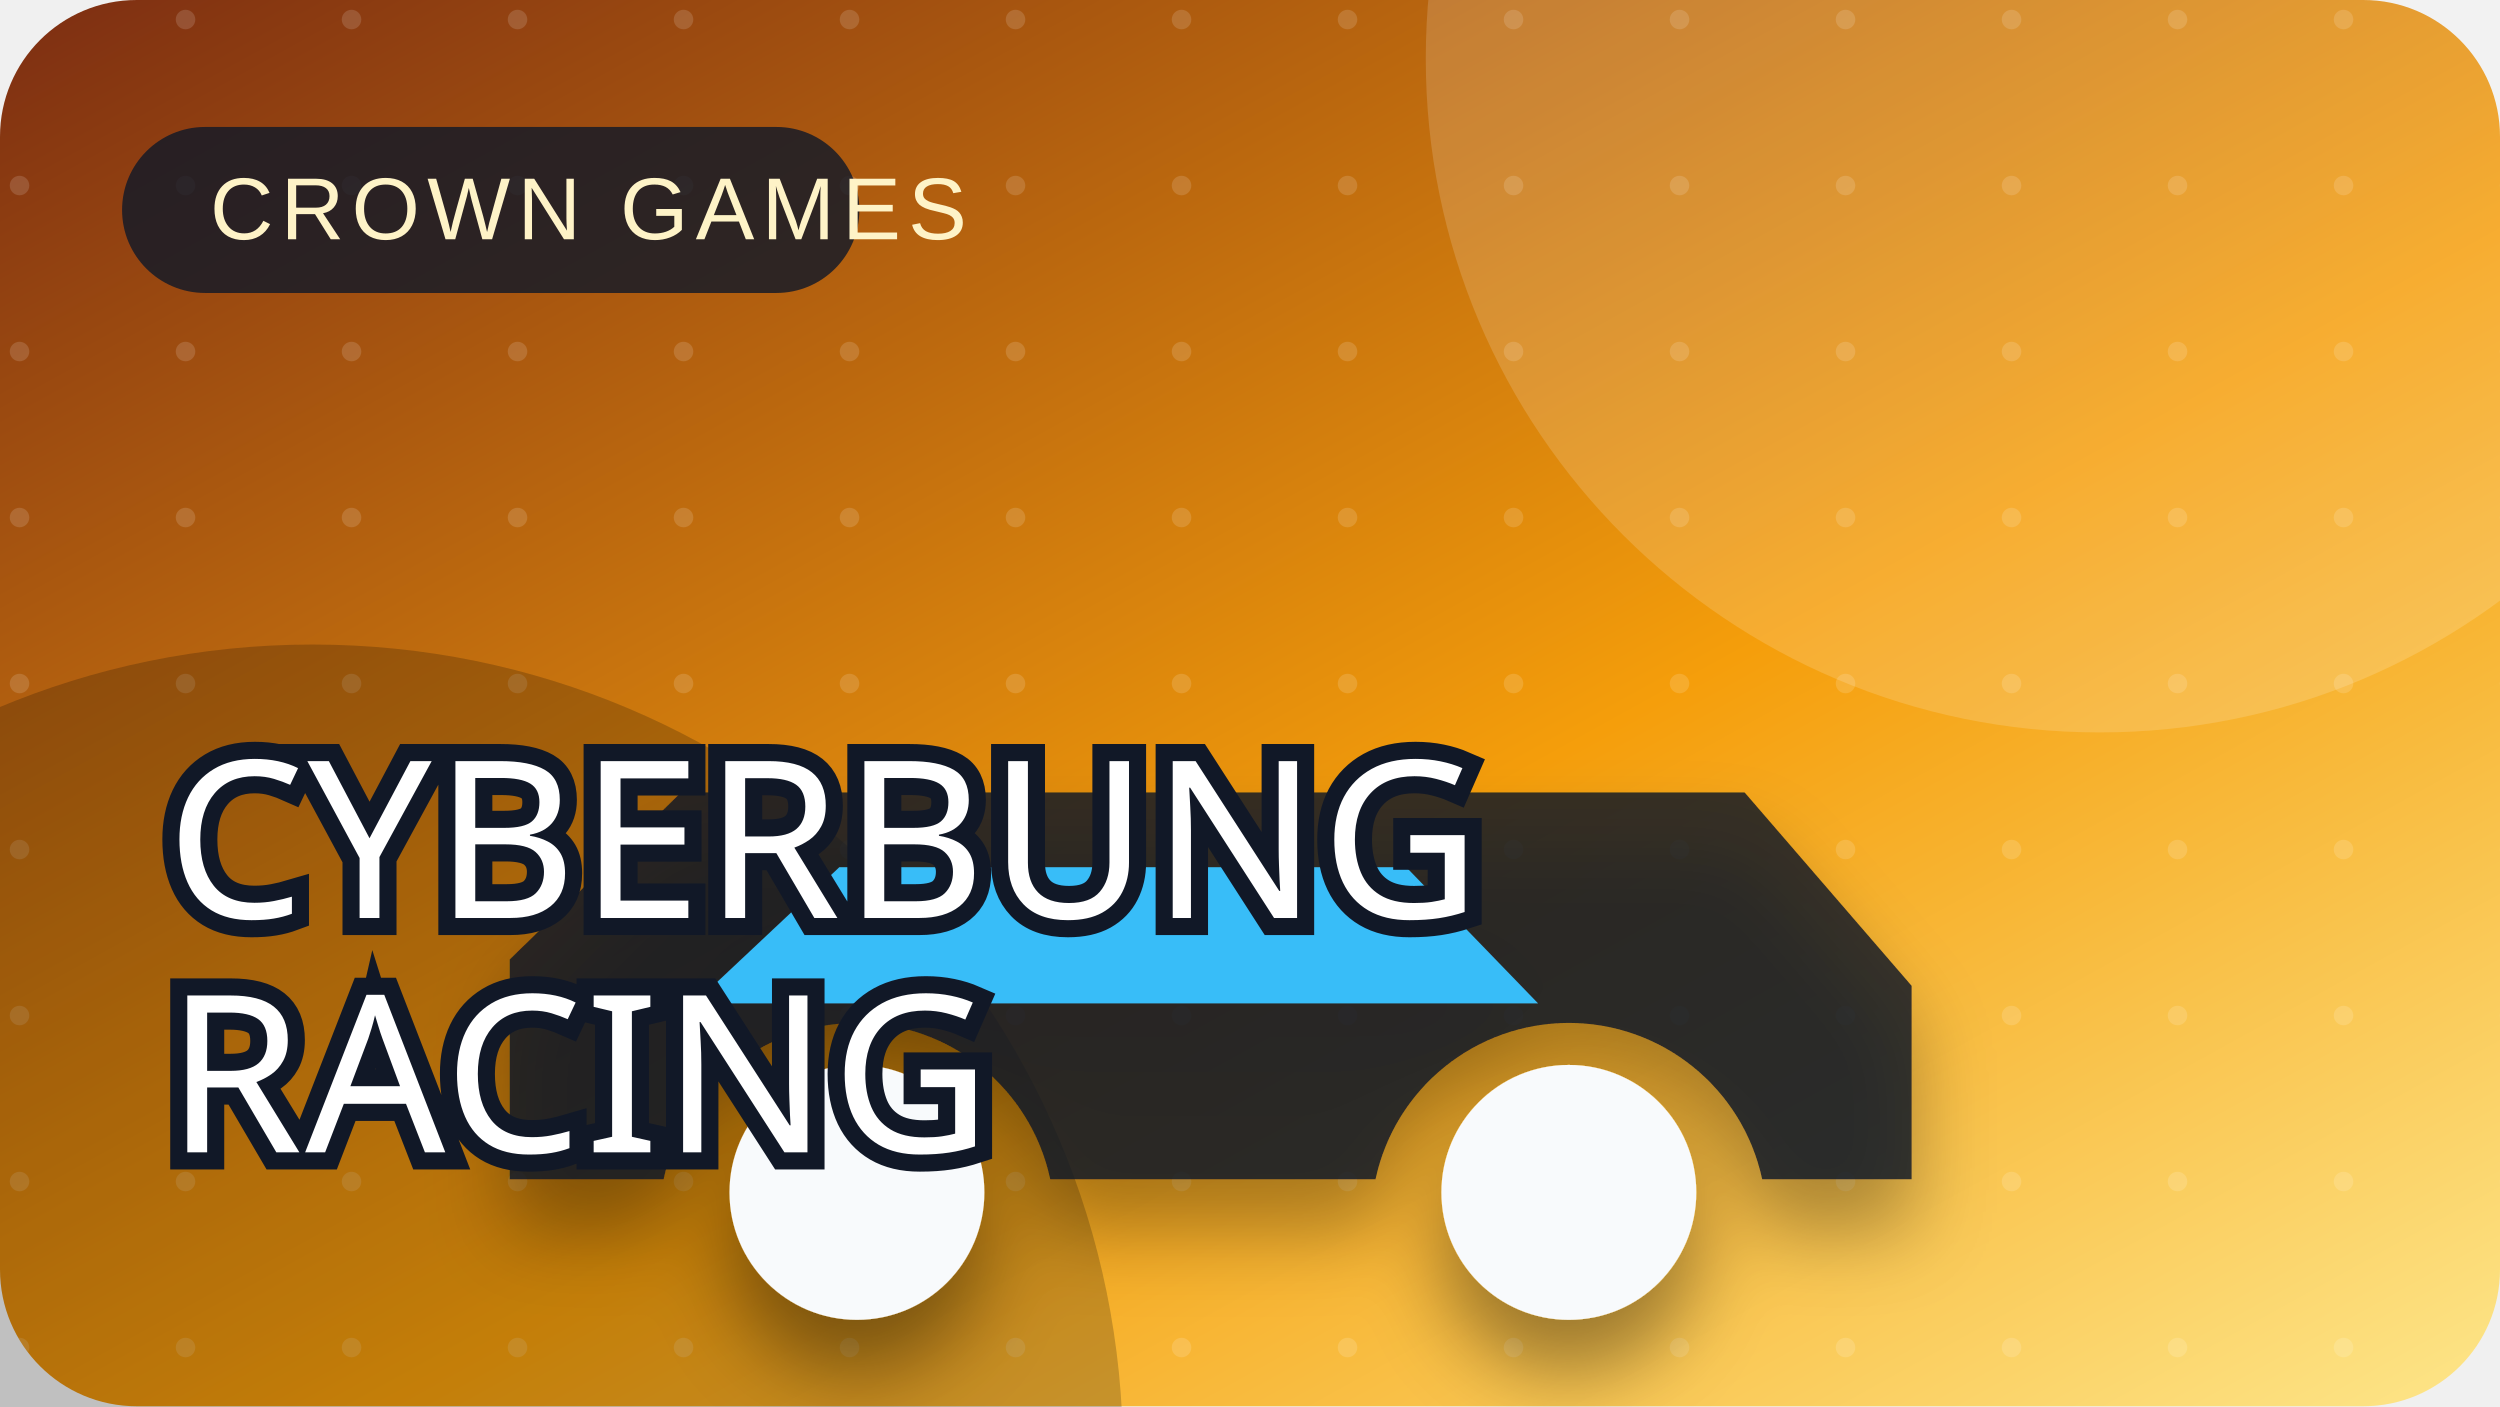
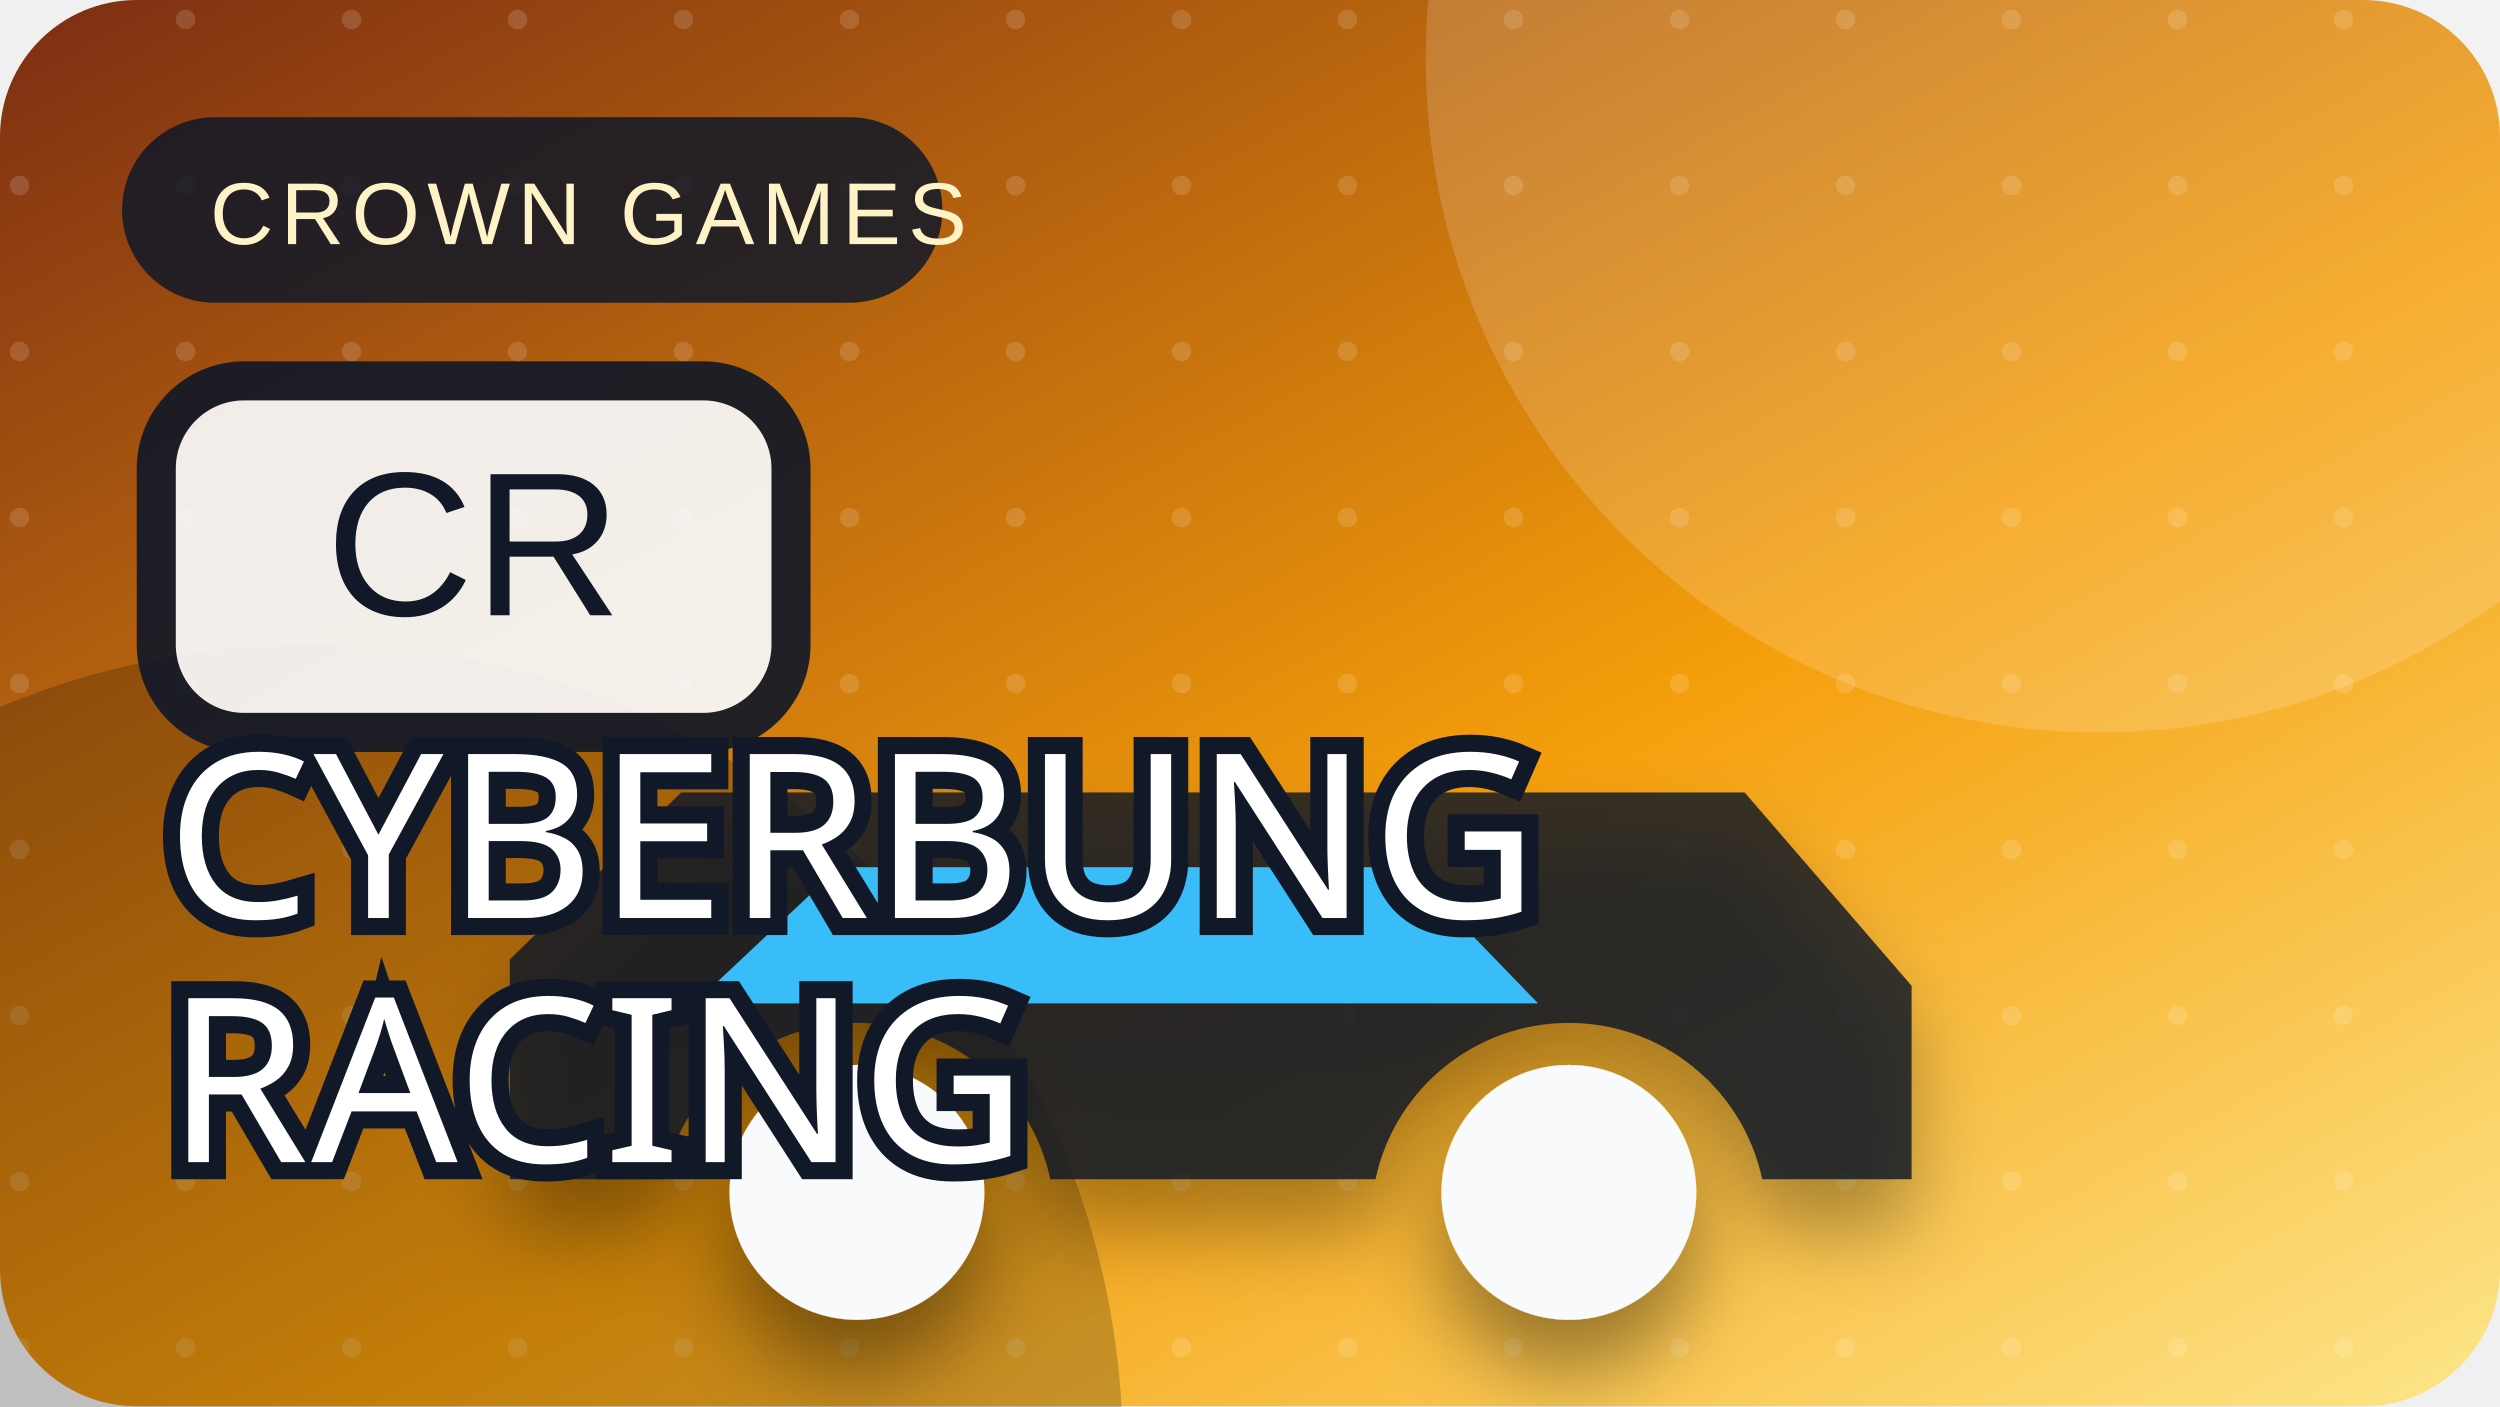
<svg xmlns="http://www.w3.org/2000/svg" width="512" height="288" viewBox="0 0 512 288" role="img" aria-label="Cyberbung Racing">
  <defs>
    <linearGradient id="g3638888483bg" x1="0" y1="0" x2="1" y2="1">
      <stop offset="0" stop-color="#7c2d12" />
      <stop offset=".58" stop-color="#f59e0b" />
      <stop offset="1" stop-color="#fde68a" />
    </linearGradient>
    <filter id="g3638888483shadow" x="-20%" y="-20%" width="140%" height="140%">
      <feDropShadow dx="0" dy="12" stdDeviation="9" flood-color="#000" flood-opacity=".38" />
    </filter>
    <pattern id="g3638888483dots" width="34" height="34" patternUnits="userSpaceOnUse">
      <circle cx="4" cy="4" r="2" fill="#fff" opacity=".2" />
    </pattern>
  </defs>
  <rect width="512" height="288" rx="28" fill="url(#g3638888483bg)" />
  <rect width="512" height="288" rx="28" fill="url(#g3638888483dots)" opacity=".7" />
  <circle cx="430" cy="12" r="138" fill="#fff" opacity=".16" />
  <circle cx="64" cy="298" r="166" fill="#000" opacity=".2" />
  <g filter="url(#g3638888483shadow)" transform="translate(18 -6) scale(.9)">
    <path d="M135 187h242l38 44v44h-34a45 45 0 0 0-88 0h-74a45 45 0 0 0-88 0H96v-50l39-38z" fill="#111827" opacity=".82" />
    <circle cx="175" cy="278" r="29" fill="#f8fafc" />
    <circle cx="337" cy="278" r="29" fill="#f8fafc" />
    <path d="M171 204h129l30 31H138l33-31z" fill="#38bdf8" />
  </g>
-   <rect x="25" y="26" width="151" height="34" rx="17" fill="#111827" opacity=".82" />
-   <text x="43" y="49" font-size="18" font-family="Arial Black, Arial, sans-serif" fill="#fef3c7" letter-spacing="1.5">CROWN GAMES</text>
-   <text x="34" y="188" font-size="45" font-family="Impact, Arial Black, sans-serif" fill="#fff" stroke="#111827" stroke-width="7" paint-order="stroke" letter-spacing=".5">CYBERBUNG</text>
-   <text x="34" y="236" font-size="45" font-family="Impact, Arial Black, sans-serif" fill="#fff" stroke="#111827" stroke-width="7" paint-order="stroke" letter-spacing=".5">RACING</text>
+   <rect x="25" y="24" width="168" height="38" rx="19" fill="#111827" opacity=".86" />
+   <text x="43" y="50" font-size="18" font-family="Arial Black, Arial, sans-serif" fill="#fef3c7" letter-spacing="1.5">CROWN GAMES</text>
+   <rect x="32" y="78" width="130" height="72" rx="18" fill="#f8fafc" stroke="#111827" stroke-width="8" opacity=".92" />
+   <text x="97" y="126" text-anchor="middle" font-size="42" font-family="Arial Black, Arial, sans-serif" fill="#111827">CR</text>
+   <text x="34" y="188" font-size="47" font-family="Impact, Arial Black, sans-serif" fill="#fff" stroke="#111827" stroke-width="7" paint-order="stroke" letter-spacing=".5">CYBERBUNG</text>
+   <text x="34" y="238" font-size="47" font-family="Impact, Arial Black, sans-serif" fill="#fff" stroke="#111827" stroke-width="7" paint-order="stroke" letter-spacing=".5">RACING</text>
</svg>
